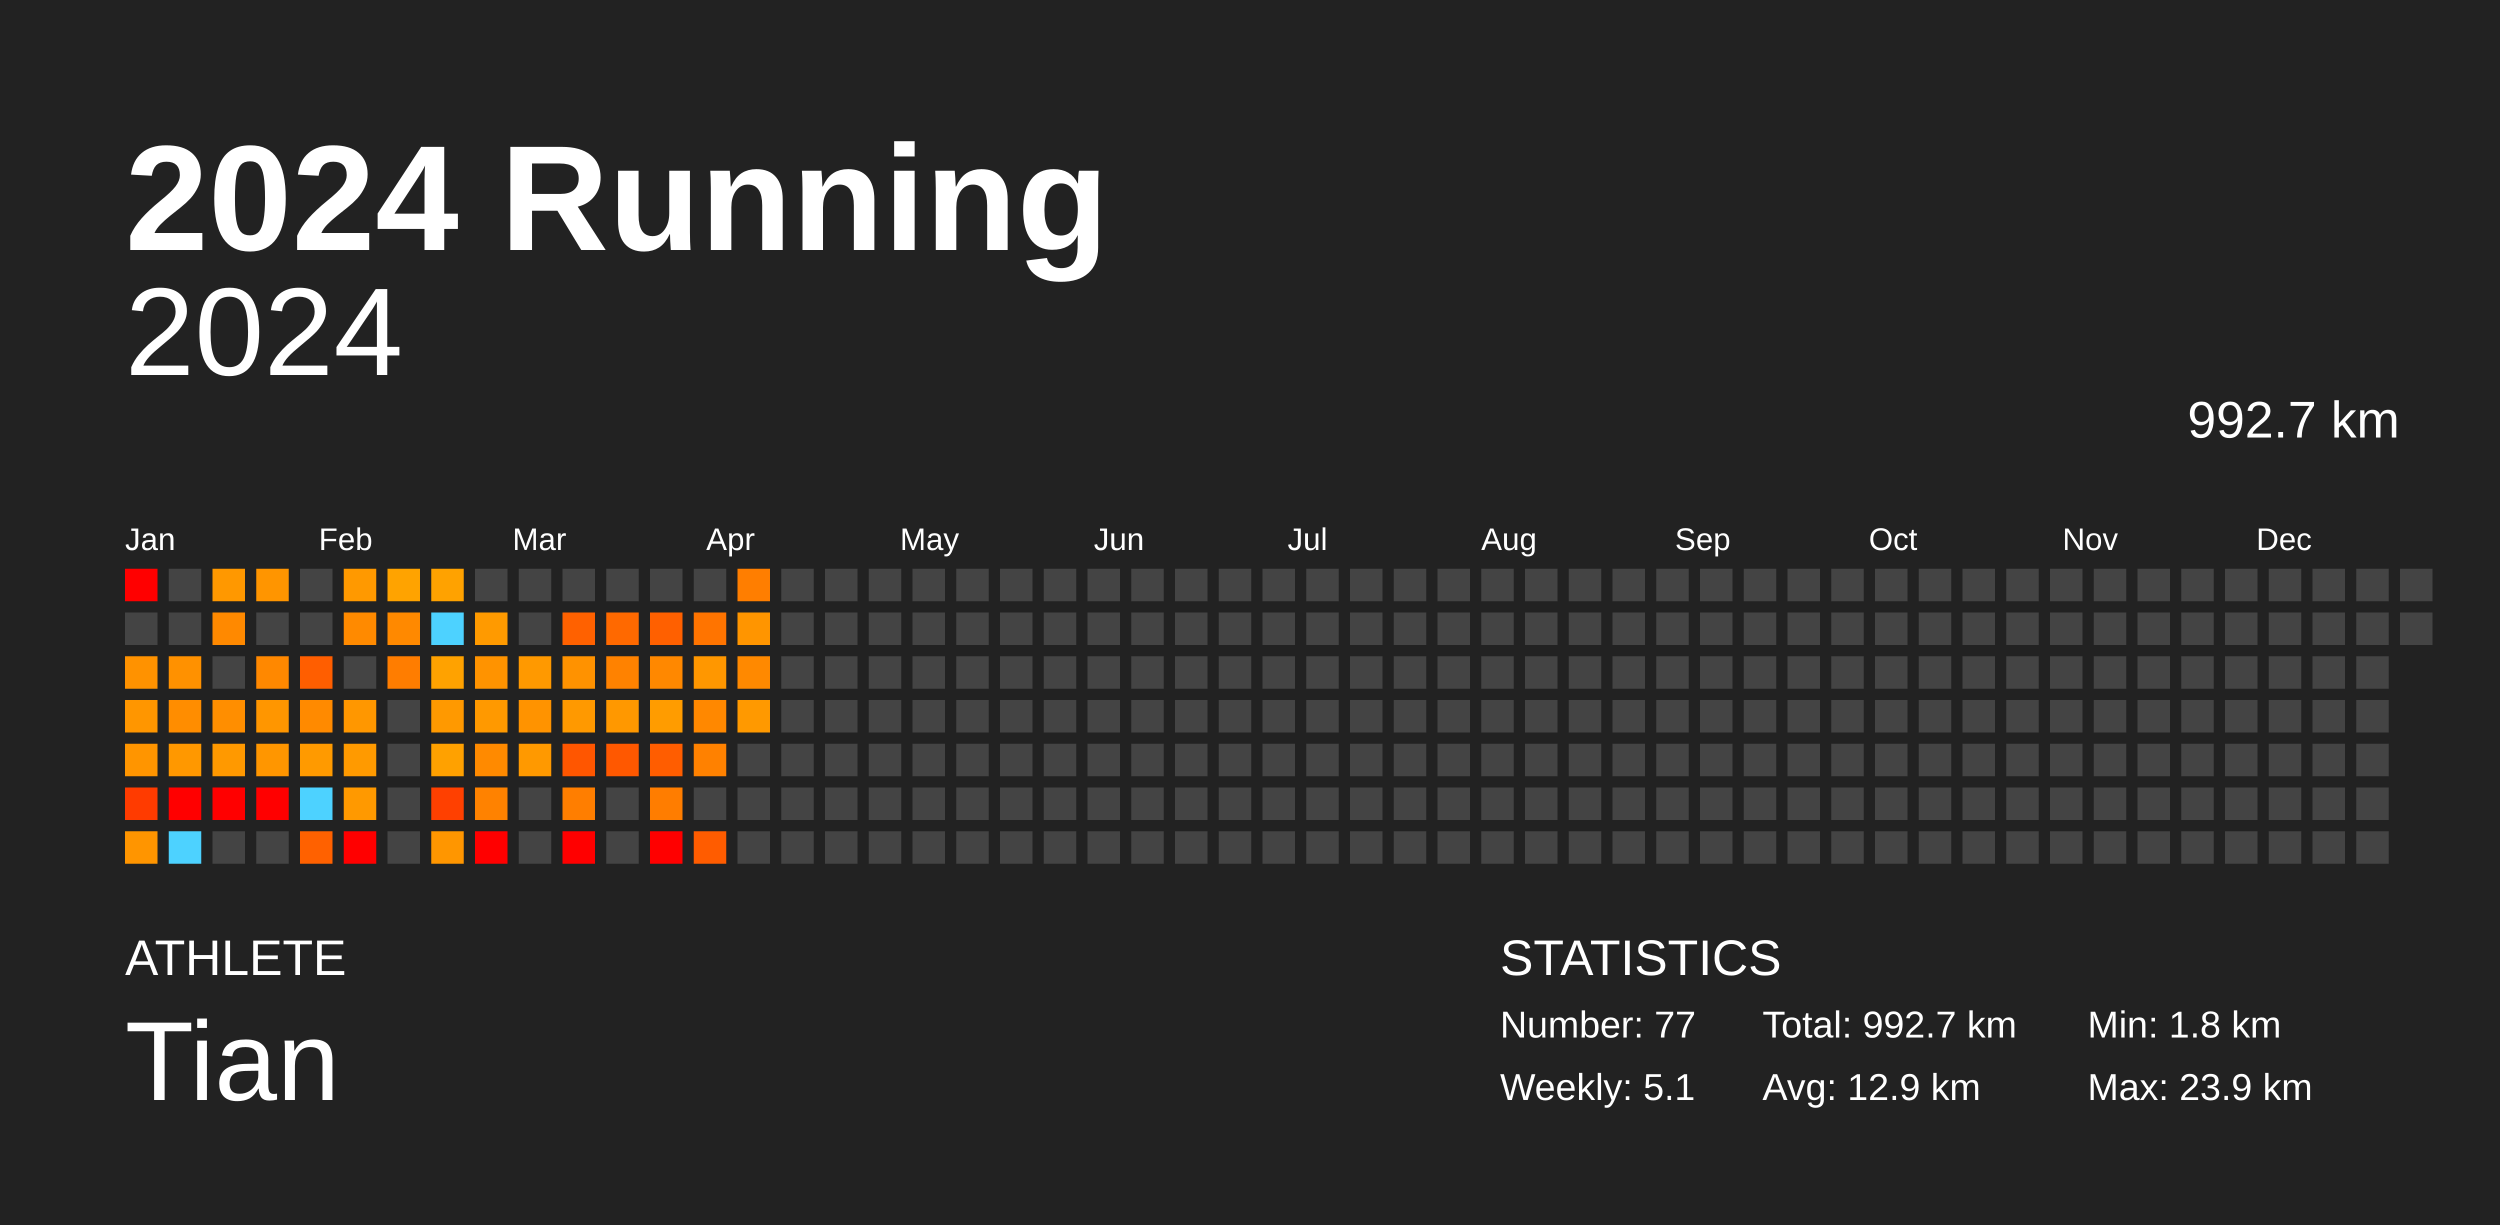
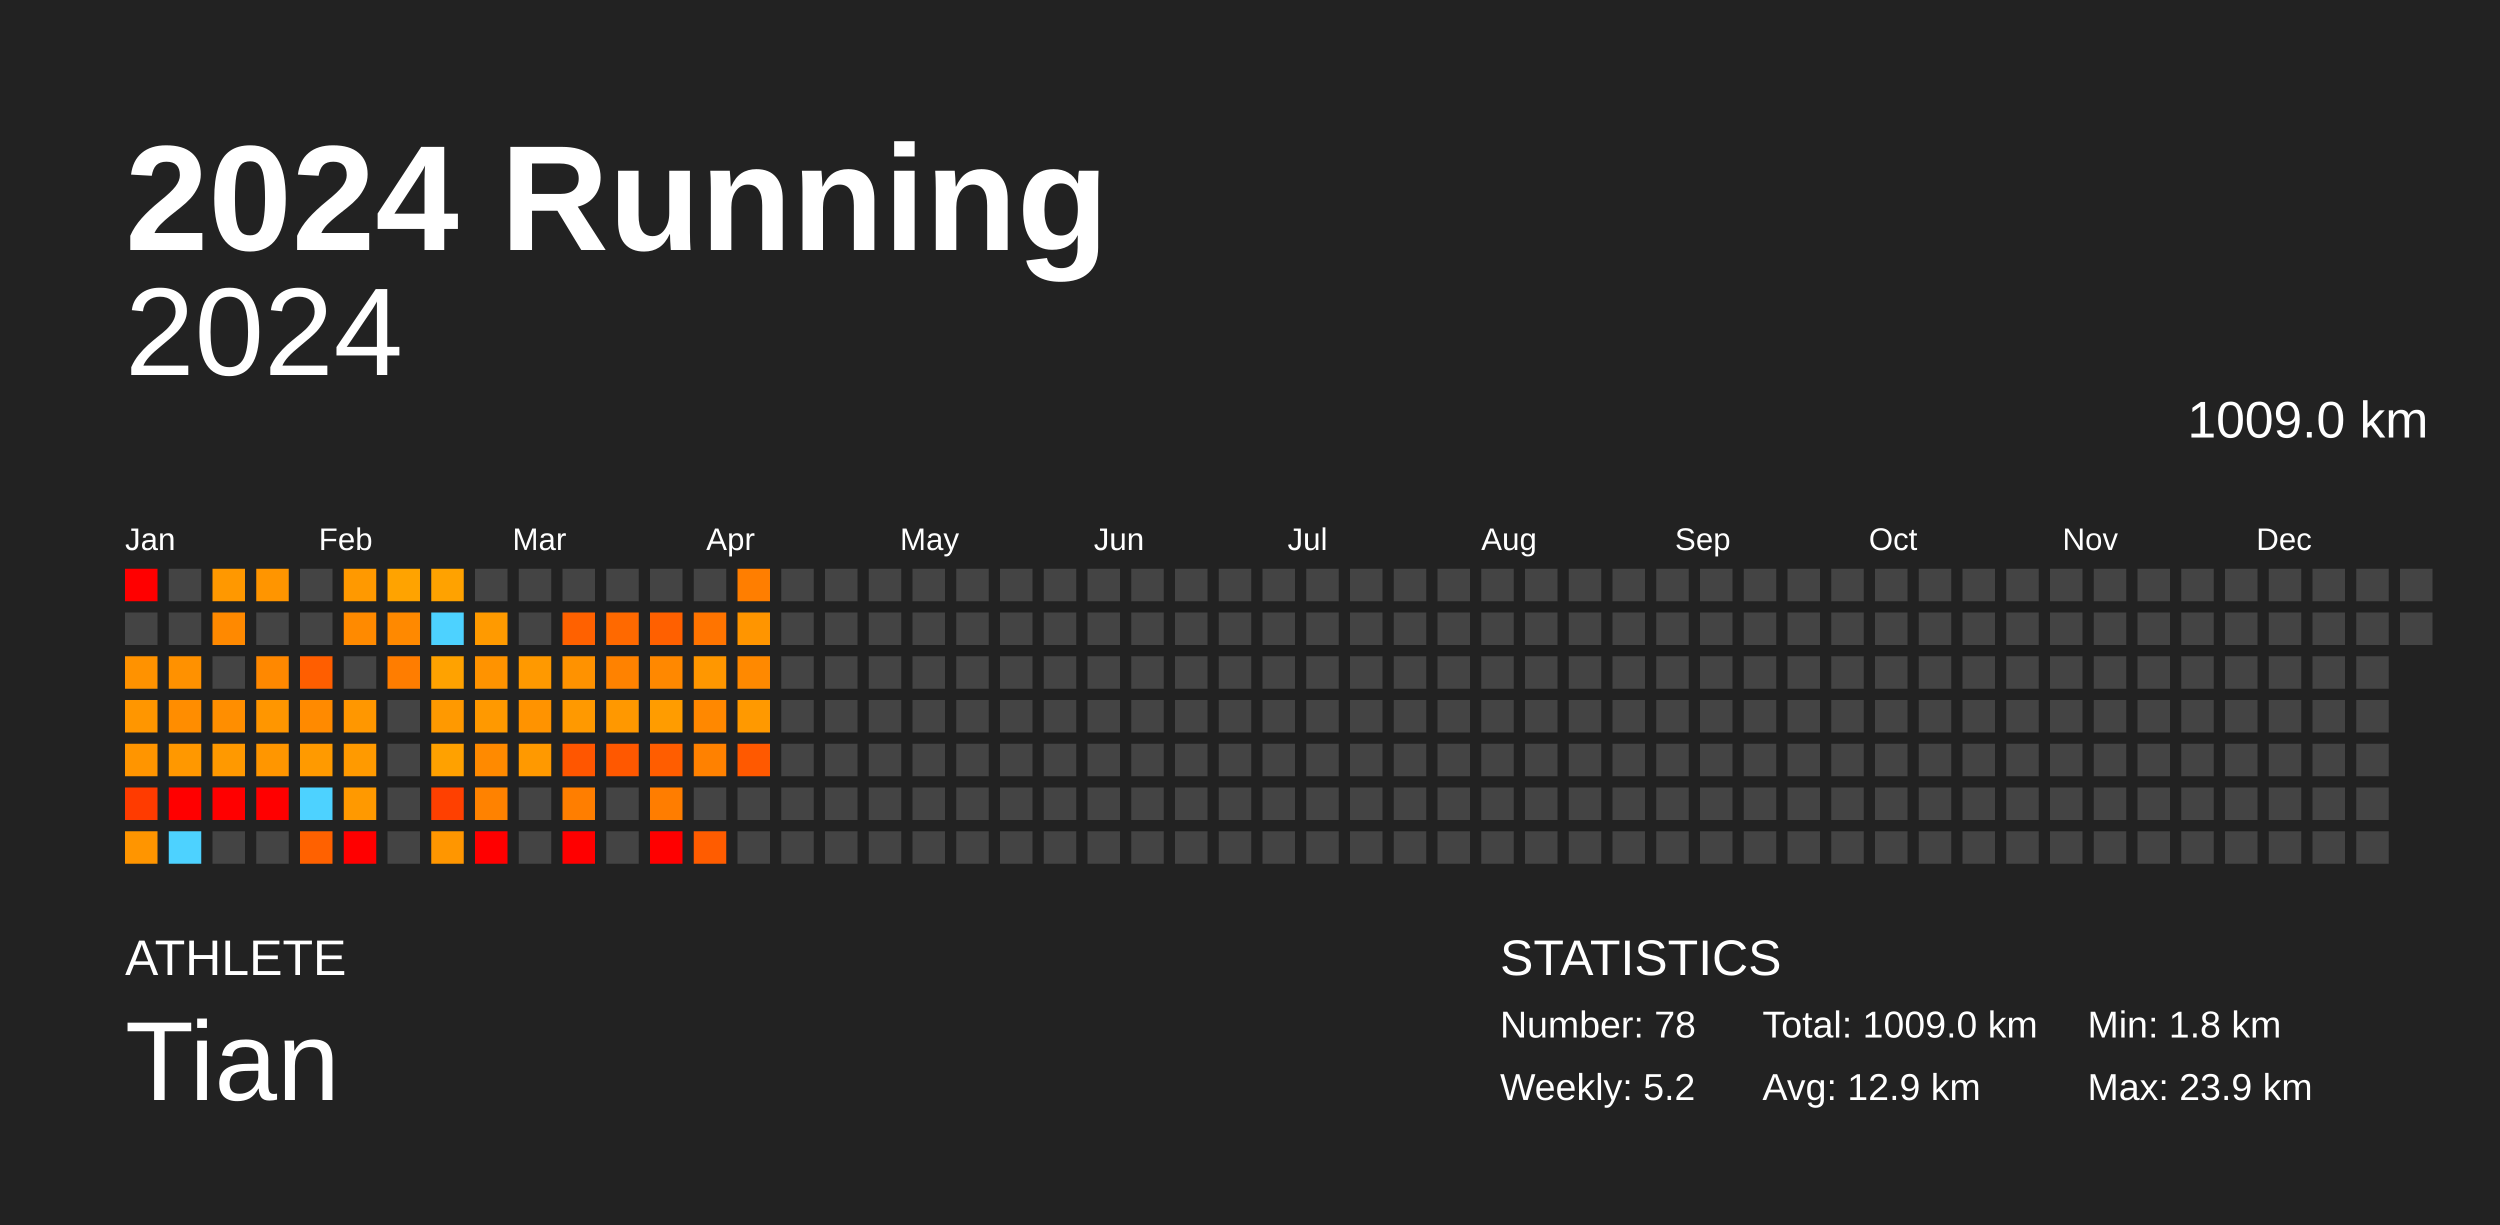
<svg xmlns="http://www.w3.org/2000/svg" baseProfile="full" height="98mm" version="1.1" viewBox="0,0,200,98" width="200mm">
  <defs />
  <rect fill="#222222" height="98" width="200" x="0" y="0" />
  <text fill="#FFFFFF" style="font-size:12px; font-family:Arial; font-weight:bold;" x="10" y="20">2024 Running</text>
  <text fill="#FFFFFF" style="font-size:4px; font-family:Arial" x="10" y="78">ATHLETE</text>
  <text fill="#FFFFFF" style="font-size:9px; font-family:Arial" x="10" y="88">Tian</text>
  <text fill="#FFFFFF" style="font-size:4px; font-family:Arial" x="120" y="78">STATISTICS</text>
-   <text fill="#FFFFFF" style="font-size:3px; font-family:Arial" x="120" y="83">Number: 77</text>
-   <text fill="#FFFFFF" style="font-size:3px; font-family:Arial" x="120" y="88">Weekly: 5.1</text>
-   <text fill="#FFFFFF" style="font-size:3px; font-family:Arial" x="141" y="83">Total: 992.7 km</text>
+   <text fill="#FFFFFF" style="font-size:3px; font-family:Arial" x="120" y="83">Number: 78</text>
+   <text fill="#FFFFFF" style="font-size:3px; font-family:Arial" x="120" y="88">Weekly: 5.2</text>
+   <text fill="#FFFFFF" style="font-size:3px; font-family:Arial" x="141" y="83">Total: 1009.0 km</text>
  <text fill="#FFFFFF" style="font-size:3px; font-family:Arial" x="141" y="88">Avg: 12.9 km</text>
  <text fill="#FFFFFF" style="font-size:3px; font-family:Arial" x="167" y="83">Min: 1.8 km</text>
  <text fill="#FFFFFF" style="font-size:3px; font-family:Arial" x="167" y="88">Max: 23.9 km</text>
  <text alignment-baseline="hanging" fill="#FFFFFF" style="font-size:10.0px; font-family:Arial;" x="10" y="30">2024</text>
-   <text alignment-baseline="hanging" fill="#FFFFFF" style="font-size:4.125px; font-family:Arial;" x="175" y="35">992.7 km</text>
+   <text alignment-baseline="hanging" fill="#FFFFFF" style="font-size:4.125px; font-family:Arial;" x="175" y="35">1009.0 km</text>
  <text fill="#FFFFFF" style="font-size:2.5px; font-family:Arial" x="10.0" y="44">Jan</text>
  <text fill="#FFFFFF" style="font-size:2.5px; font-family:Arial" x="25.5" y="44">Feb</text>
  <text fill="#FFFFFF" style="font-size:2.5px; font-family:Arial" x="41.0" y="44">Mar</text>
  <text fill="#FFFFFF" style="font-size:2.5px; font-family:Arial" x="56.5" y="44">Apr</text>
  <text fill="#FFFFFF" style="font-size:2.5px; font-family:Arial" x="72.0" y="44">May</text>
  <text fill="#FFFFFF" style="font-size:2.5px; font-family:Arial" x="87.5" y="44">Jun</text>
  <text fill="#FFFFFF" style="font-size:2.5px; font-family:Arial" x="103.0" y="44">Jul</text>
  <text fill="#FFFFFF" style="font-size:2.5px; font-family:Arial" x="118.5" y="44">Aug</text>
  <text fill="#FFFFFF" style="font-size:2.5px; font-family:Arial" x="134.0" y="44">Sep</text>
  <text fill="#FFFFFF" style="font-size:2.5px; font-family:Arial" x="149.5" y="44">Oct</text>
  <text fill="#FFFFFF" style="font-size:2.5px; font-family:Arial" x="165.0" y="44">Nov</text>
  <text fill="#FFFFFF" style="font-size:2.5px; font-family:Arial" x="180.5" y="44">Dec</text>
  <rect fill="red" height="2.6" width="2.6" x="10.0" y="45.5" />
  <rect fill="#444444" height="2.6" width="2.6" x="10.0" y="49.0" />
  <rect fill="#ff9200" height="2.6" width="2.6" x="10.0" y="52.5" />
  <rect fill="#ff9600" height="2.6" width="2.6" x="10.0" y="56.0" />
  <rect fill="#ff9500" height="2.6" width="2.6" x="10.0" y="59.5" />
  <rect fill="#ff3b00" height="2.6" width="2.6" x="10.0" y="63.0" />
  <rect fill="#ff9500" height="2.6" width="2.6" x="10.0" y="66.5" />
  <rect fill="#444444" height="2.6" width="2.6" x="13.5" y="45.5" />
  <rect fill="#444444" height="2.6" width="2.6" x="13.5" y="49.0" />
  <rect fill="#ff9100" height="2.6" width="2.6" x="13.5" y="52.5" />
  <rect fill="#ff8d00" height="2.6" width="2.6" x="13.5" y="56.0" />
  <rect fill="#ff9800" height="2.6" width="2.6" x="13.5" y="59.5" />
  <rect fill="red" height="2.6" width="2.6" x="13.5" y="63.0" />
  <rect fill="#4dd2ff" height="2.6" width="2.6" x="13.5" y="66.5" />
  <rect fill="#ff9800" height="2.6" width="2.6" x="17.0" y="45.5" />
  <rect fill="#ff8900" height="2.6" width="2.6" x="17.0" y="49.0" />
  <rect fill="#444444" height="2.6" width="2.6" x="17.0" y="52.5" />
  <rect fill="#ff8e00" height="2.6" width="2.6" x="17.0" y="56.0" />
  <rect fill="#ff9900" height="2.6" width="2.6" x="17.0" y="59.5" />
  <rect fill="red" height="2.6" width="2.6" x="17.0" y="63.0" />
  <rect fill="#444444" height="2.6" width="2.6" x="17.0" y="66.5" />
  <rect fill="#ff9500" height="2.6" width="2.6" x="20.5" y="45.5" />
  <rect fill="#444444" height="2.6" width="2.6" x="20.5" y="49.0" />
  <rect fill="#ff8800" height="2.6" width="2.6" x="20.5" y="52.5" />
  <rect fill="#ff9600" height="2.6" width="2.6" x="20.5" y="56.0" />
  <rect fill="#ff9600" height="2.6" width="2.6" x="20.5" y="59.5" />
  <rect fill="red" height="2.6" width="2.6" x="20.5" y="63.0" />
  <rect fill="#444444" height="2.6" width="2.6" x="20.5" y="66.5" />
  <rect fill="#444444" height="2.6" width="2.6" x="24.0" y="45.5" />
  <rect fill="#444444" height="2.6" width="2.6" x="24.0" y="49.0" />
  <rect fill="#ff5e00" height="2.6" width="2.6" x="24.0" y="52.5" />
  <rect fill="#ff8a00" height="2.6" width="2.6" x="24.0" y="56.0" />
  <rect fill="#ff9a00" height="2.6" width="2.6" x="24.0" y="59.5" />
  <rect fill="#4dd2ff" height="2.6" width="2.6" x="24.0" y="63.0" />
  <rect fill="#ff6100" height="2.6" width="2.6" x="24.0" y="66.5" />
  <rect fill="#ff9900" height="2.6" width="2.6" x="27.5" y="45.5" />
  <rect fill="#ff8a00" height="2.6" width="2.6" x="27.5" y="49.0" />
  <rect fill="#444444" height="2.6" width="2.6" x="27.5" y="52.5" />
  <rect fill="#ff9700" height="2.6" width="2.6" x="27.5" y="56.0" />
  <rect fill="#ff9a00" height="2.6" width="2.6" x="27.5" y="59.5" />
  <rect fill="#ff9900" height="2.6" width="2.6" x="27.5" y="63.0" />
  <rect fill="red" height="2.6" width="2.6" x="27.5" y="66.5" />
  <rect fill="#ffa300" height="2.6" width="2.6" x="31.0" y="45.5" />
  <rect fill="#ff8900" height="2.6" width="2.6" x="31.0" y="49.0" />
  <rect fill="#ff7d00" height="2.6" width="2.6" x="31.0" y="52.5" />
  <rect fill="#444444" height="2.6" width="2.6" x="31.0" y="56.0" />
  <rect fill="#444444" height="2.6" width="2.6" x="31.0" y="59.5" />
  <rect fill="#444444" height="2.6" width="2.6" x="31.0" y="63.0" />
  <rect fill="#444444" height="2.6" width="2.6" x="31.0" y="66.5" />
  <rect fill="#ffa200" height="2.6" width="2.6" x="34.5" y="45.5" />
  <rect fill="#4dd2ff" height="2.6" width="2.6" x="34.5" y="49.0" />
  <rect fill="#ffa200" height="2.6" width="2.6" x="34.5" y="52.5" />
  <rect fill="#ff9900" height="2.6" width="2.6" x="34.5" y="56.0" />
  <rect fill="#ffa100" height="2.6" width="2.6" x="34.5" y="59.5" />
  <rect fill="#ff4000" height="2.6" width="2.6" x="34.5" y="63.0" />
  <rect fill="#ff9600" height="2.6" width="2.6" x="34.5" y="66.5" />
  <rect fill="#444444" height="2.6" width="2.6" x="38.0" y="45.5" />
  <rect fill="#ff9a00" height="2.6" width="2.6" x="38.0" y="49.0" />
  <rect fill="#ff9300" height="2.6" width="2.6" x="38.0" y="52.5" />
  <rect fill="#ff9900" height="2.6" width="2.6" x="38.0" y="56.0" />
  <rect fill="#ff8a00" height="2.6" width="2.6" x="38.0" y="59.5" />
  <rect fill="#ff8200" height="2.6" width="2.6" x="38.0" y="63.0" />
  <rect fill="red" height="2.6" width="2.6" x="38.0" y="66.5" />
  <rect fill="#444444" height="2.6" width="2.6" x="41.5" y="45.5" />
  <rect fill="#444444" height="2.6" width="2.6" x="41.5" y="49.0" />
  <rect fill="#ff9900" height="2.6" width="2.6" x="41.5" y="52.5" />
  <rect fill="#ff9300" height="2.6" width="2.6" x="41.5" y="56.0" />
  <rect fill="#ff9900" height="2.6" width="2.6" x="41.5" y="59.5" />
  <rect fill="#444444" height="2.6" width="2.6" x="41.5" y="63.0" />
  <rect fill="#444444" height="2.6" width="2.6" x="41.5" y="66.5" />
  <rect fill="#444444" height="2.6" width="2.6" x="45.0" y="45.5" />
  <rect fill="#ff6100" height="2.6" width="2.6" x="45.0" y="49.0" />
  <rect fill="#ff9200" height="2.6" width="2.6" x="45.0" y="52.5" />
  <rect fill="#ff9900" height="2.6" width="2.6" x="45.0" y="56.0" />
  <rect fill="#ff5600" height="2.6" width="2.6" x="45.0" y="59.5" />
  <rect fill="#ff7e00" height="2.6" width="2.6" x="45.0" y="63.0" />
  <rect fill="red" height="2.6" width="2.6" x="45.0" y="66.5" />
  <rect fill="#444444" height="2.6" width="2.6" x="48.5" y="45.5" />
  <rect fill="#ff6900" height="2.6" width="2.6" x="48.5" y="49.0" />
  <rect fill="#ff8200" height="2.6" width="2.6" x="48.5" y="52.5" />
  <rect fill="#ff9800" height="2.6" width="2.6" x="48.5" y="56.0" />
  <rect fill="#ff5800" height="2.6" width="2.6" x="48.5" y="59.5" />
  <rect fill="#444444" height="2.6" width="2.6" x="48.5" y="63.0" />
  <rect fill="#444444" height="2.6" width="2.6" x="48.5" y="66.5" />
  <rect fill="#444444" height="2.6" width="2.6" x="52.0" y="45.5" />
  <rect fill="#ff6000" height="2.6" width="2.6" x="52.0" y="49.0" />
  <rect fill="#ff8800" height="2.6" width="2.6" x="52.0" y="52.5" />
  <rect fill="#ff9c00" height="2.6" width="2.6" x="52.0" y="56.0" />
  <rect fill="#ff5d00" height="2.6" width="2.6" x="52.0" y="59.5" />
  <rect fill="#ff7d00" height="2.6" width="2.6" x="52.0" y="63.0" />
  <rect fill="red" height="2.6" width="2.6" x="52.0" y="66.5" />
  <rect fill="#444444" height="2.6" width="2.6" x="55.5" y="45.5" />
  <rect fill="#ff7400" height="2.6" width="2.6" x="55.5" y="49.0" />
  <rect fill="#ff9700" height="2.6" width="2.6" x="55.5" y="52.5" />
  <rect fill="#ff8800" height="2.6" width="2.6" x="55.5" y="56.0" />
  <rect fill="#ff8100" height="2.6" width="2.6" x="55.5" y="59.5" />
  <rect fill="#444444" height="2.6" width="2.6" x="55.5" y="63.0" />
  <rect fill="#ff5c00" height="2.6" width="2.6" x="55.5" y="66.5" />
  <rect fill="#ff7e00" height="2.6" width="2.6" x="59.0" y="45.5" />
  <rect fill="#ff9500" height="2.6" width="2.6" x="59.0" y="49.0" />
  <rect fill="#ff8900" height="2.6" width="2.6" x="59.0" y="52.5" />
  <rect fill="#ff9900" height="2.6" width="2.6" x="59.0" y="56.0" />
-   <rect fill="#444444" height="2.6" width="2.6" x="59.0" y="59.5" />
+   <rect fill="#ff5900" height="2.6" width="2.6" x="59.0" y="59.5" />
  <rect fill="#444444" height="2.6" width="2.6" x="59.0" y="63.0" />
  <rect fill="#444444" height="2.6" width="2.6" x="59.0" y="66.5" />
  <rect fill="#444444" height="2.6" width="2.6" x="62.5" y="45.5" />
  <rect fill="#444444" height="2.6" width="2.6" x="62.5" y="49.0" />
  <rect fill="#444444" height="2.6" width="2.6" x="62.5" y="52.5" />
  <rect fill="#444444" height="2.6" width="2.6" x="62.5" y="56.0" />
  <rect fill="#444444" height="2.6" width="2.6" x="62.5" y="59.5" />
  <rect fill="#444444" height="2.6" width="2.6" x="62.5" y="63.0" />
  <rect fill="#444444" height="2.6" width="2.6" x="62.5" y="66.5" />
  <rect fill="#444444" height="2.6" width="2.6" x="66.0" y="45.5" />
  <rect fill="#444444" height="2.6" width="2.6" x="66.0" y="49.0" />
  <rect fill="#444444" height="2.6" width="2.6" x="66.0" y="52.5" />
  <rect fill="#444444" height="2.6" width="2.6" x="66.0" y="56.0" />
  <rect fill="#444444" height="2.6" width="2.6" x="66.0" y="59.5" />
  <rect fill="#444444" height="2.6" width="2.6" x="66.0" y="63.0" />
  <rect fill="#444444" height="2.6" width="2.6" x="66.0" y="66.5" />
  <rect fill="#444444" height="2.6" width="2.6" x="69.5" y="45.5" />
  <rect fill="#444444" height="2.6" width="2.6" x="69.5" y="49.0" />
  <rect fill="#444444" height="2.6" width="2.6" x="69.5" y="52.5" />
  <rect fill="#444444" height="2.6" width="2.6" x="69.5" y="56.0" />
  <rect fill="#444444" height="2.6" width="2.6" x="69.5" y="59.5" />
  <rect fill="#444444" height="2.6" width="2.6" x="69.5" y="63.0" />
  <rect fill="#444444" height="2.6" width="2.6" x="69.5" y="66.5" />
  <rect fill="#444444" height="2.6" width="2.6" x="73.0" y="45.5" />
  <rect fill="#444444" height="2.6" width="2.6" x="73.0" y="49.0" />
  <rect fill="#444444" height="2.6" width="2.6" x="73.0" y="52.5" />
  <rect fill="#444444" height="2.6" width="2.6" x="73.0" y="56.0" />
  <rect fill="#444444" height="2.6" width="2.6" x="73.0" y="59.5" />
  <rect fill="#444444" height="2.6" width="2.6" x="73.0" y="63.0" />
  <rect fill="#444444" height="2.6" width="2.6" x="73.0" y="66.5" />
  <rect fill="#444444" height="2.6" width="2.6" x="76.5" y="45.5" />
  <rect fill="#444444" height="2.6" width="2.6" x="76.5" y="49.0" />
  <rect fill="#444444" height="2.6" width="2.6" x="76.5" y="52.5" />
  <rect fill="#444444" height="2.6" width="2.6" x="76.5" y="56.0" />
  <rect fill="#444444" height="2.6" width="2.6" x="76.5" y="59.5" />
  <rect fill="#444444" height="2.6" width="2.6" x="76.5" y="63.0" />
  <rect fill="#444444" height="2.6" width="2.6" x="76.5" y="66.5" />
  <rect fill="#444444" height="2.6" width="2.6" x="80.0" y="45.5" />
  <rect fill="#444444" height="2.6" width="2.6" x="80.0" y="49.0" />
  <rect fill="#444444" height="2.6" width="2.6" x="80.0" y="52.5" />
  <rect fill="#444444" height="2.6" width="2.6" x="80.0" y="56.0" />
  <rect fill="#444444" height="2.6" width="2.6" x="80.0" y="59.5" />
  <rect fill="#444444" height="2.6" width="2.6" x="80.0" y="63.0" />
  <rect fill="#444444" height="2.6" width="2.6" x="80.0" y="66.5" />
  <rect fill="#444444" height="2.6" width="2.6" x="83.5" y="45.5" />
  <rect fill="#444444" height="2.6" width="2.6" x="83.5" y="49.0" />
  <rect fill="#444444" height="2.6" width="2.6" x="83.5" y="52.5" />
  <rect fill="#444444" height="2.6" width="2.6" x="83.5" y="56.0" />
  <rect fill="#444444" height="2.6" width="2.6" x="83.5" y="59.5" />
  <rect fill="#444444" height="2.6" width="2.6" x="83.5" y="63.0" />
  <rect fill="#444444" height="2.6" width="2.6" x="83.5" y="66.5" />
  <rect fill="#444444" height="2.6" width="2.6" x="87.0" y="45.5" />
  <rect fill="#444444" height="2.6" width="2.6" x="87.0" y="49.0" />
  <rect fill="#444444" height="2.6" width="2.6" x="87.0" y="52.5" />
  <rect fill="#444444" height="2.6" width="2.6" x="87.0" y="56.0" />
  <rect fill="#444444" height="2.6" width="2.6" x="87.0" y="59.5" />
  <rect fill="#444444" height="2.6" width="2.6" x="87.0" y="63.0" />
  <rect fill="#444444" height="2.6" width="2.6" x="87.0" y="66.5" />
  <rect fill="#444444" height="2.6" width="2.6" x="90.5" y="45.5" />
  <rect fill="#444444" height="2.6" width="2.6" x="90.5" y="49.0" />
  <rect fill="#444444" height="2.6" width="2.6" x="90.5" y="52.5" />
  <rect fill="#444444" height="2.6" width="2.6" x="90.5" y="56.0" />
  <rect fill="#444444" height="2.6" width="2.6" x="90.5" y="59.5" />
  <rect fill="#444444" height="2.6" width="2.6" x="90.5" y="63.0" />
  <rect fill="#444444" height="2.6" width="2.6" x="90.5" y="66.5" />
  <rect fill="#444444" height="2.6" width="2.6" x="94.0" y="45.5" />
  <rect fill="#444444" height="2.6" width="2.6" x="94.0" y="49.0" />
  <rect fill="#444444" height="2.6" width="2.6" x="94.0" y="52.5" />
  <rect fill="#444444" height="2.6" width="2.6" x="94.0" y="56.0" />
  <rect fill="#444444" height="2.6" width="2.6" x="94.0" y="59.5" />
  <rect fill="#444444" height="2.6" width="2.6" x="94.0" y="63.0" />
  <rect fill="#444444" height="2.6" width="2.6" x="94.0" y="66.5" />
  <rect fill="#444444" height="2.6" width="2.6" x="97.5" y="45.5" />
  <rect fill="#444444" height="2.6" width="2.6" x="97.5" y="49.0" />
  <rect fill="#444444" height="2.6" width="2.6" x="97.5" y="52.5" />
  <rect fill="#444444" height="2.6" width="2.6" x="97.5" y="56.0" />
  <rect fill="#444444" height="2.6" width="2.6" x="97.5" y="59.5" />
  <rect fill="#444444" height="2.6" width="2.6" x="97.5" y="63.0" />
  <rect fill="#444444" height="2.6" width="2.6" x="97.5" y="66.5" />
  <rect fill="#444444" height="2.6" width="2.6" x="101.0" y="45.5" />
  <rect fill="#444444" height="2.6" width="2.6" x="101.0" y="49.0" />
  <rect fill="#444444" height="2.6" width="2.6" x="101.0" y="52.5" />
  <rect fill="#444444" height="2.6" width="2.6" x="101.0" y="56.0" />
  <rect fill="#444444" height="2.6" width="2.6" x="101.0" y="59.5" />
  <rect fill="#444444" height="2.6" width="2.6" x="101.0" y="63.0" />
  <rect fill="#444444" height="2.6" width="2.6" x="101.0" y="66.5" />
  <rect fill="#444444" height="2.6" width="2.6" x="104.5" y="45.5" />
  <rect fill="#444444" height="2.6" width="2.6" x="104.5" y="49.0" />
  <rect fill="#444444" height="2.6" width="2.6" x="104.5" y="52.5" />
  <rect fill="#444444" height="2.6" width="2.6" x="104.5" y="56.0" />
  <rect fill="#444444" height="2.6" width="2.6" x="104.5" y="59.5" />
  <rect fill="#444444" height="2.6" width="2.6" x="104.5" y="63.0" />
  <rect fill="#444444" height="2.6" width="2.6" x="104.5" y="66.5" />
  <rect fill="#444444" height="2.6" width="2.6" x="108.0" y="45.5" />
  <rect fill="#444444" height="2.6" width="2.6" x="108.0" y="49.0" />
  <rect fill="#444444" height="2.6" width="2.6" x="108.0" y="52.5" />
  <rect fill="#444444" height="2.6" width="2.6" x="108.0" y="56.0" />
  <rect fill="#444444" height="2.6" width="2.6" x="108.0" y="59.5" />
  <rect fill="#444444" height="2.6" width="2.6" x="108.0" y="63.0" />
  <rect fill="#444444" height="2.6" width="2.6" x="108.0" y="66.5" />
  <rect fill="#444444" height="2.6" width="2.6" x="111.5" y="45.5" />
  <rect fill="#444444" height="2.6" width="2.6" x="111.5" y="49.0" />
  <rect fill="#444444" height="2.6" width="2.6" x="111.5" y="52.5" />
  <rect fill="#444444" height="2.6" width="2.6" x="111.5" y="56.0" />
  <rect fill="#444444" height="2.6" width="2.6" x="111.5" y="59.5" />
  <rect fill="#444444" height="2.6" width="2.6" x="111.5" y="63.0" />
  <rect fill="#444444" height="2.6" width="2.6" x="111.5" y="66.5" />
  <rect fill="#444444" height="2.6" width="2.6" x="115.0" y="45.5" />
  <rect fill="#444444" height="2.6" width="2.6" x="115.0" y="49.0" />
  <rect fill="#444444" height="2.6" width="2.6" x="115.0" y="52.5" />
  <rect fill="#444444" height="2.6" width="2.6" x="115.0" y="56.0" />
  <rect fill="#444444" height="2.6" width="2.6" x="115.0" y="59.5" />
  <rect fill="#444444" height="2.6" width="2.6" x="115.0" y="63.0" />
  <rect fill="#444444" height="2.6" width="2.6" x="115.0" y="66.5" />
  <rect fill="#444444" height="2.6" width="2.6" x="118.5" y="45.5" />
  <rect fill="#444444" height="2.6" width="2.6" x="118.5" y="49.0" />
  <rect fill="#444444" height="2.6" width="2.6" x="118.5" y="52.5" />
  <rect fill="#444444" height="2.6" width="2.6" x="118.5" y="56.0" />
  <rect fill="#444444" height="2.6" width="2.6" x="118.5" y="59.5" />
  <rect fill="#444444" height="2.6" width="2.6" x="118.5" y="63.0" />
  <rect fill="#444444" height="2.6" width="2.6" x="118.5" y="66.5" />
  <rect fill="#444444" height="2.6" width="2.6" x="122.0" y="45.5" />
  <rect fill="#444444" height="2.6" width="2.6" x="122.0" y="49.0" />
  <rect fill="#444444" height="2.6" width="2.6" x="122.0" y="52.5" />
  <rect fill="#444444" height="2.6" width="2.6" x="122.0" y="56.0" />
  <rect fill="#444444" height="2.6" width="2.6" x="122.0" y="59.5" />
  <rect fill="#444444" height="2.6" width="2.6" x="122.0" y="63.0" />
  <rect fill="#444444" height="2.6" width="2.6" x="122.0" y="66.5" />
  <rect fill="#444444" height="2.6" width="2.6" x="125.5" y="45.5" />
  <rect fill="#444444" height="2.6" width="2.6" x="125.5" y="49.0" />
  <rect fill="#444444" height="2.6" width="2.6" x="125.5" y="52.5" />
  <rect fill="#444444" height="2.6" width="2.6" x="125.5" y="56.0" />
  <rect fill="#444444" height="2.6" width="2.6" x="125.5" y="59.5" />
  <rect fill="#444444" height="2.6" width="2.6" x="125.5" y="63.0" />
  <rect fill="#444444" height="2.6" width="2.6" x="125.5" y="66.5" />
  <rect fill="#444444" height="2.6" width="2.6" x="129.0" y="45.5" />
  <rect fill="#444444" height="2.6" width="2.6" x="129.0" y="49.0" />
  <rect fill="#444444" height="2.6" width="2.6" x="129.0" y="52.5" />
  <rect fill="#444444" height="2.6" width="2.6" x="129.0" y="56.0" />
  <rect fill="#444444" height="2.6" width="2.6" x="129.0" y="59.5" />
  <rect fill="#444444" height="2.6" width="2.6" x="129.0" y="63.0" />
  <rect fill="#444444" height="2.6" width="2.6" x="129.0" y="66.5" />
  <rect fill="#444444" height="2.6" width="2.6" x="132.5" y="45.5" />
  <rect fill="#444444" height="2.6" width="2.6" x="132.5" y="49.0" />
  <rect fill="#444444" height="2.6" width="2.6" x="132.5" y="52.5" />
  <rect fill="#444444" height="2.6" width="2.6" x="132.5" y="56.0" />
  <rect fill="#444444" height="2.6" width="2.6" x="132.5" y="59.5" />
  <rect fill="#444444" height="2.6" width="2.6" x="132.5" y="63.0" />
  <rect fill="#444444" height="2.6" width="2.6" x="132.5" y="66.5" />
  <rect fill="#444444" height="2.6" width="2.6" x="136.0" y="45.5" />
  <rect fill="#444444" height="2.6" width="2.6" x="136.0" y="49.0" />
  <rect fill="#444444" height="2.6" width="2.6" x="136.0" y="52.5" />
  <rect fill="#444444" height="2.6" width="2.6" x="136.0" y="56.0" />
  <rect fill="#444444" height="2.6" width="2.6" x="136.0" y="59.5" />
  <rect fill="#444444" height="2.6" width="2.6" x="136.0" y="63.0" />
  <rect fill="#444444" height="2.6" width="2.6" x="136.0" y="66.5" />
  <rect fill="#444444" height="2.6" width="2.6" x="139.5" y="45.5" />
  <rect fill="#444444" height="2.6" width="2.6" x="139.5" y="49.0" />
  <rect fill="#444444" height="2.6" width="2.6" x="139.5" y="52.5" />
  <rect fill="#444444" height="2.6" width="2.6" x="139.5" y="56.0" />
  <rect fill="#444444" height="2.6" width="2.6" x="139.5" y="59.5" />
  <rect fill="#444444" height="2.6" width="2.6" x="139.5" y="63.0" />
  <rect fill="#444444" height="2.6" width="2.6" x="139.5" y="66.5" />
  <rect fill="#444444" height="2.6" width="2.6" x="143.0" y="45.5" />
  <rect fill="#444444" height="2.6" width="2.6" x="143.0" y="49.0" />
  <rect fill="#444444" height="2.6" width="2.6" x="143.0" y="52.5" />
  <rect fill="#444444" height="2.6" width="2.6" x="143.0" y="56.0" />
  <rect fill="#444444" height="2.6" width="2.6" x="143.0" y="59.5" />
  <rect fill="#444444" height="2.6" width="2.6" x="143.0" y="63.0" />
  <rect fill="#444444" height="2.6" width="2.6" x="143.0" y="66.5" />
  <rect fill="#444444" height="2.6" width="2.6" x="146.5" y="45.5" />
  <rect fill="#444444" height="2.6" width="2.6" x="146.5" y="49.0" />
  <rect fill="#444444" height="2.6" width="2.6" x="146.5" y="52.5" />
  <rect fill="#444444" height="2.6" width="2.6" x="146.5" y="56.0" />
  <rect fill="#444444" height="2.6" width="2.6" x="146.5" y="59.5" />
  <rect fill="#444444" height="2.6" width="2.6" x="146.5" y="63.0" />
  <rect fill="#444444" height="2.6" width="2.6" x="146.5" y="66.5" />
  <rect fill="#444444" height="2.6" width="2.6" x="150.0" y="45.5" />
  <rect fill="#444444" height="2.6" width="2.6" x="150.0" y="49.0" />
  <rect fill="#444444" height="2.6" width="2.6" x="150.0" y="52.5" />
  <rect fill="#444444" height="2.6" width="2.6" x="150.0" y="56.0" />
  <rect fill="#444444" height="2.6" width="2.6" x="150.0" y="59.5" />
  <rect fill="#444444" height="2.6" width="2.6" x="150.0" y="63.0" />
  <rect fill="#444444" height="2.6" width="2.6" x="150.0" y="66.5" />
  <rect fill="#444444" height="2.6" width="2.6" x="153.5" y="45.5" />
  <rect fill="#444444" height="2.6" width="2.6" x="153.5" y="49.0" />
  <rect fill="#444444" height="2.6" width="2.6" x="153.5" y="52.5" />
  <rect fill="#444444" height="2.6" width="2.6" x="153.5" y="56.0" />
  <rect fill="#444444" height="2.6" width="2.6" x="153.5" y="59.5" />
  <rect fill="#444444" height="2.6" width="2.6" x="153.5" y="63.0" />
  <rect fill="#444444" height="2.6" width="2.6" x="153.5" y="66.5" />
  <rect fill="#444444" height="2.6" width="2.6" x="157.0" y="45.5" />
  <rect fill="#444444" height="2.6" width="2.6" x="157.0" y="49.0" />
  <rect fill="#444444" height="2.6" width="2.6" x="157.0" y="52.5" />
  <rect fill="#444444" height="2.6" width="2.6" x="157.0" y="56.0" />
  <rect fill="#444444" height="2.6" width="2.6" x="157.0" y="59.5" />
  <rect fill="#444444" height="2.6" width="2.6" x="157.0" y="63.0" />
  <rect fill="#444444" height="2.6" width="2.6" x="157.0" y="66.5" />
  <rect fill="#444444" height="2.6" width="2.6" x="160.5" y="45.5" />
  <rect fill="#444444" height="2.6" width="2.6" x="160.5" y="49.0" />
  <rect fill="#444444" height="2.6" width="2.6" x="160.5" y="52.5" />
  <rect fill="#444444" height="2.6" width="2.6" x="160.5" y="56.0" />
  <rect fill="#444444" height="2.6" width="2.6" x="160.5" y="59.5" />
  <rect fill="#444444" height="2.6" width="2.6" x="160.5" y="63.0" />
  <rect fill="#444444" height="2.6" width="2.6" x="160.5" y="66.5" />
  <rect fill="#444444" height="2.6" width="2.6" x="164.0" y="45.5" />
  <rect fill="#444444" height="2.6" width="2.6" x="164.0" y="49.0" />
  <rect fill="#444444" height="2.6" width="2.6" x="164.0" y="52.5" />
  <rect fill="#444444" height="2.6" width="2.6" x="164.0" y="56.0" />
  <rect fill="#444444" height="2.6" width="2.6" x="164.0" y="59.5" />
  <rect fill="#444444" height="2.6" width="2.6" x="164.0" y="63.0" />
  <rect fill="#444444" height="2.6" width="2.6" x="164.0" y="66.5" />
  <rect fill="#444444" height="2.6" width="2.6" x="167.5" y="45.5" />
  <rect fill="#444444" height="2.6" width="2.6" x="167.5" y="49.0" />
  <rect fill="#444444" height="2.6" width="2.6" x="167.5" y="52.5" />
  <rect fill="#444444" height="2.6" width="2.6" x="167.5" y="56.0" />
  <rect fill="#444444" height="2.6" width="2.6" x="167.5" y="59.5" />
  <rect fill="#444444" height="2.6" width="2.6" x="167.5" y="63.0" />
  <rect fill="#444444" height="2.6" width="2.6" x="167.5" y="66.5" />
  <rect fill="#444444" height="2.6" width="2.6" x="171.0" y="45.5" />
  <rect fill="#444444" height="2.6" width="2.6" x="171.0" y="49.0" />
  <rect fill="#444444" height="2.6" width="2.6" x="171.0" y="52.5" />
  <rect fill="#444444" height="2.6" width="2.6" x="171.0" y="56.0" />
  <rect fill="#444444" height="2.6" width="2.6" x="171.0" y="59.5" />
  <rect fill="#444444" height="2.6" width="2.6" x="171.0" y="63.0" />
  <rect fill="#444444" height="2.6" width="2.6" x="171.0" y="66.5" />
  <rect fill="#444444" height="2.6" width="2.6" x="174.5" y="45.5" />
  <rect fill="#444444" height="2.6" width="2.6" x="174.5" y="49.0" />
  <rect fill="#444444" height="2.6" width="2.6" x="174.5" y="52.5" />
  <rect fill="#444444" height="2.6" width="2.6" x="174.5" y="56.0" />
  <rect fill="#444444" height="2.6" width="2.6" x="174.5" y="59.5" />
  <rect fill="#444444" height="2.6" width="2.6" x="174.5" y="63.0" />
  <rect fill="#444444" height="2.6" width="2.6" x="174.5" y="66.5" />
  <rect fill="#444444" height="2.6" width="2.6" x="178.0" y="45.5" />
  <rect fill="#444444" height="2.6" width="2.6" x="178.0" y="49.0" />
  <rect fill="#444444" height="2.6" width="2.6" x="178.0" y="52.5" />
  <rect fill="#444444" height="2.6" width="2.6" x="178.0" y="56.0" />
  <rect fill="#444444" height="2.6" width="2.6" x="178.0" y="59.5" />
  <rect fill="#444444" height="2.6" width="2.6" x="178.0" y="63.0" />
  <rect fill="#444444" height="2.6" width="2.6" x="178.0" y="66.5" />
  <rect fill="#444444" height="2.6" width="2.6" x="181.5" y="45.5" />
  <rect fill="#444444" height="2.6" width="2.6" x="181.5" y="49.0" />
  <rect fill="#444444" height="2.6" width="2.6" x="181.5" y="52.5" />
  <rect fill="#444444" height="2.6" width="2.6" x="181.5" y="56.0" />
  <rect fill="#444444" height="2.6" width="2.6" x="181.5" y="59.5" />
  <rect fill="#444444" height="2.6" width="2.6" x="181.5" y="63.0" />
  <rect fill="#444444" height="2.6" width="2.6" x="181.5" y="66.5" />
  <rect fill="#444444" height="2.6" width="2.6" x="185.0" y="45.5" />
  <rect fill="#444444" height="2.6" width="2.6" x="185.0" y="49.0" />
  <rect fill="#444444" height="2.6" width="2.6" x="185.0" y="52.5" />
  <rect fill="#444444" height="2.6" width="2.6" x="185.0" y="56.0" />
  <rect fill="#444444" height="2.6" width="2.6" x="185.0" y="59.5" />
  <rect fill="#444444" height="2.6" width="2.6" x="185.0" y="63.0" />
  <rect fill="#444444" height="2.6" width="2.6" x="185.0" y="66.5" />
  <rect fill="#444444" height="2.6" width="2.6" x="188.5" y="45.5" />
  <rect fill="#444444" height="2.6" width="2.6" x="188.5" y="49.0" />
  <rect fill="#444444" height="2.6" width="2.6" x="188.5" y="52.5" />
  <rect fill="#444444" height="2.6" width="2.6" x="188.5" y="56.0" />
  <rect fill="#444444" height="2.6" width="2.6" x="188.5" y="59.5" />
  <rect fill="#444444" height="2.6" width="2.6" x="188.5" y="63.0" />
  <rect fill="#444444" height="2.6" width="2.6" x="188.5" y="66.5" />
  <rect fill="#444444" height="2.6" width="2.6" x="192.0" y="45.5" />
  <rect fill="#444444" height="2.6" width="2.6" x="192.0" y="49.0" />
</svg>
